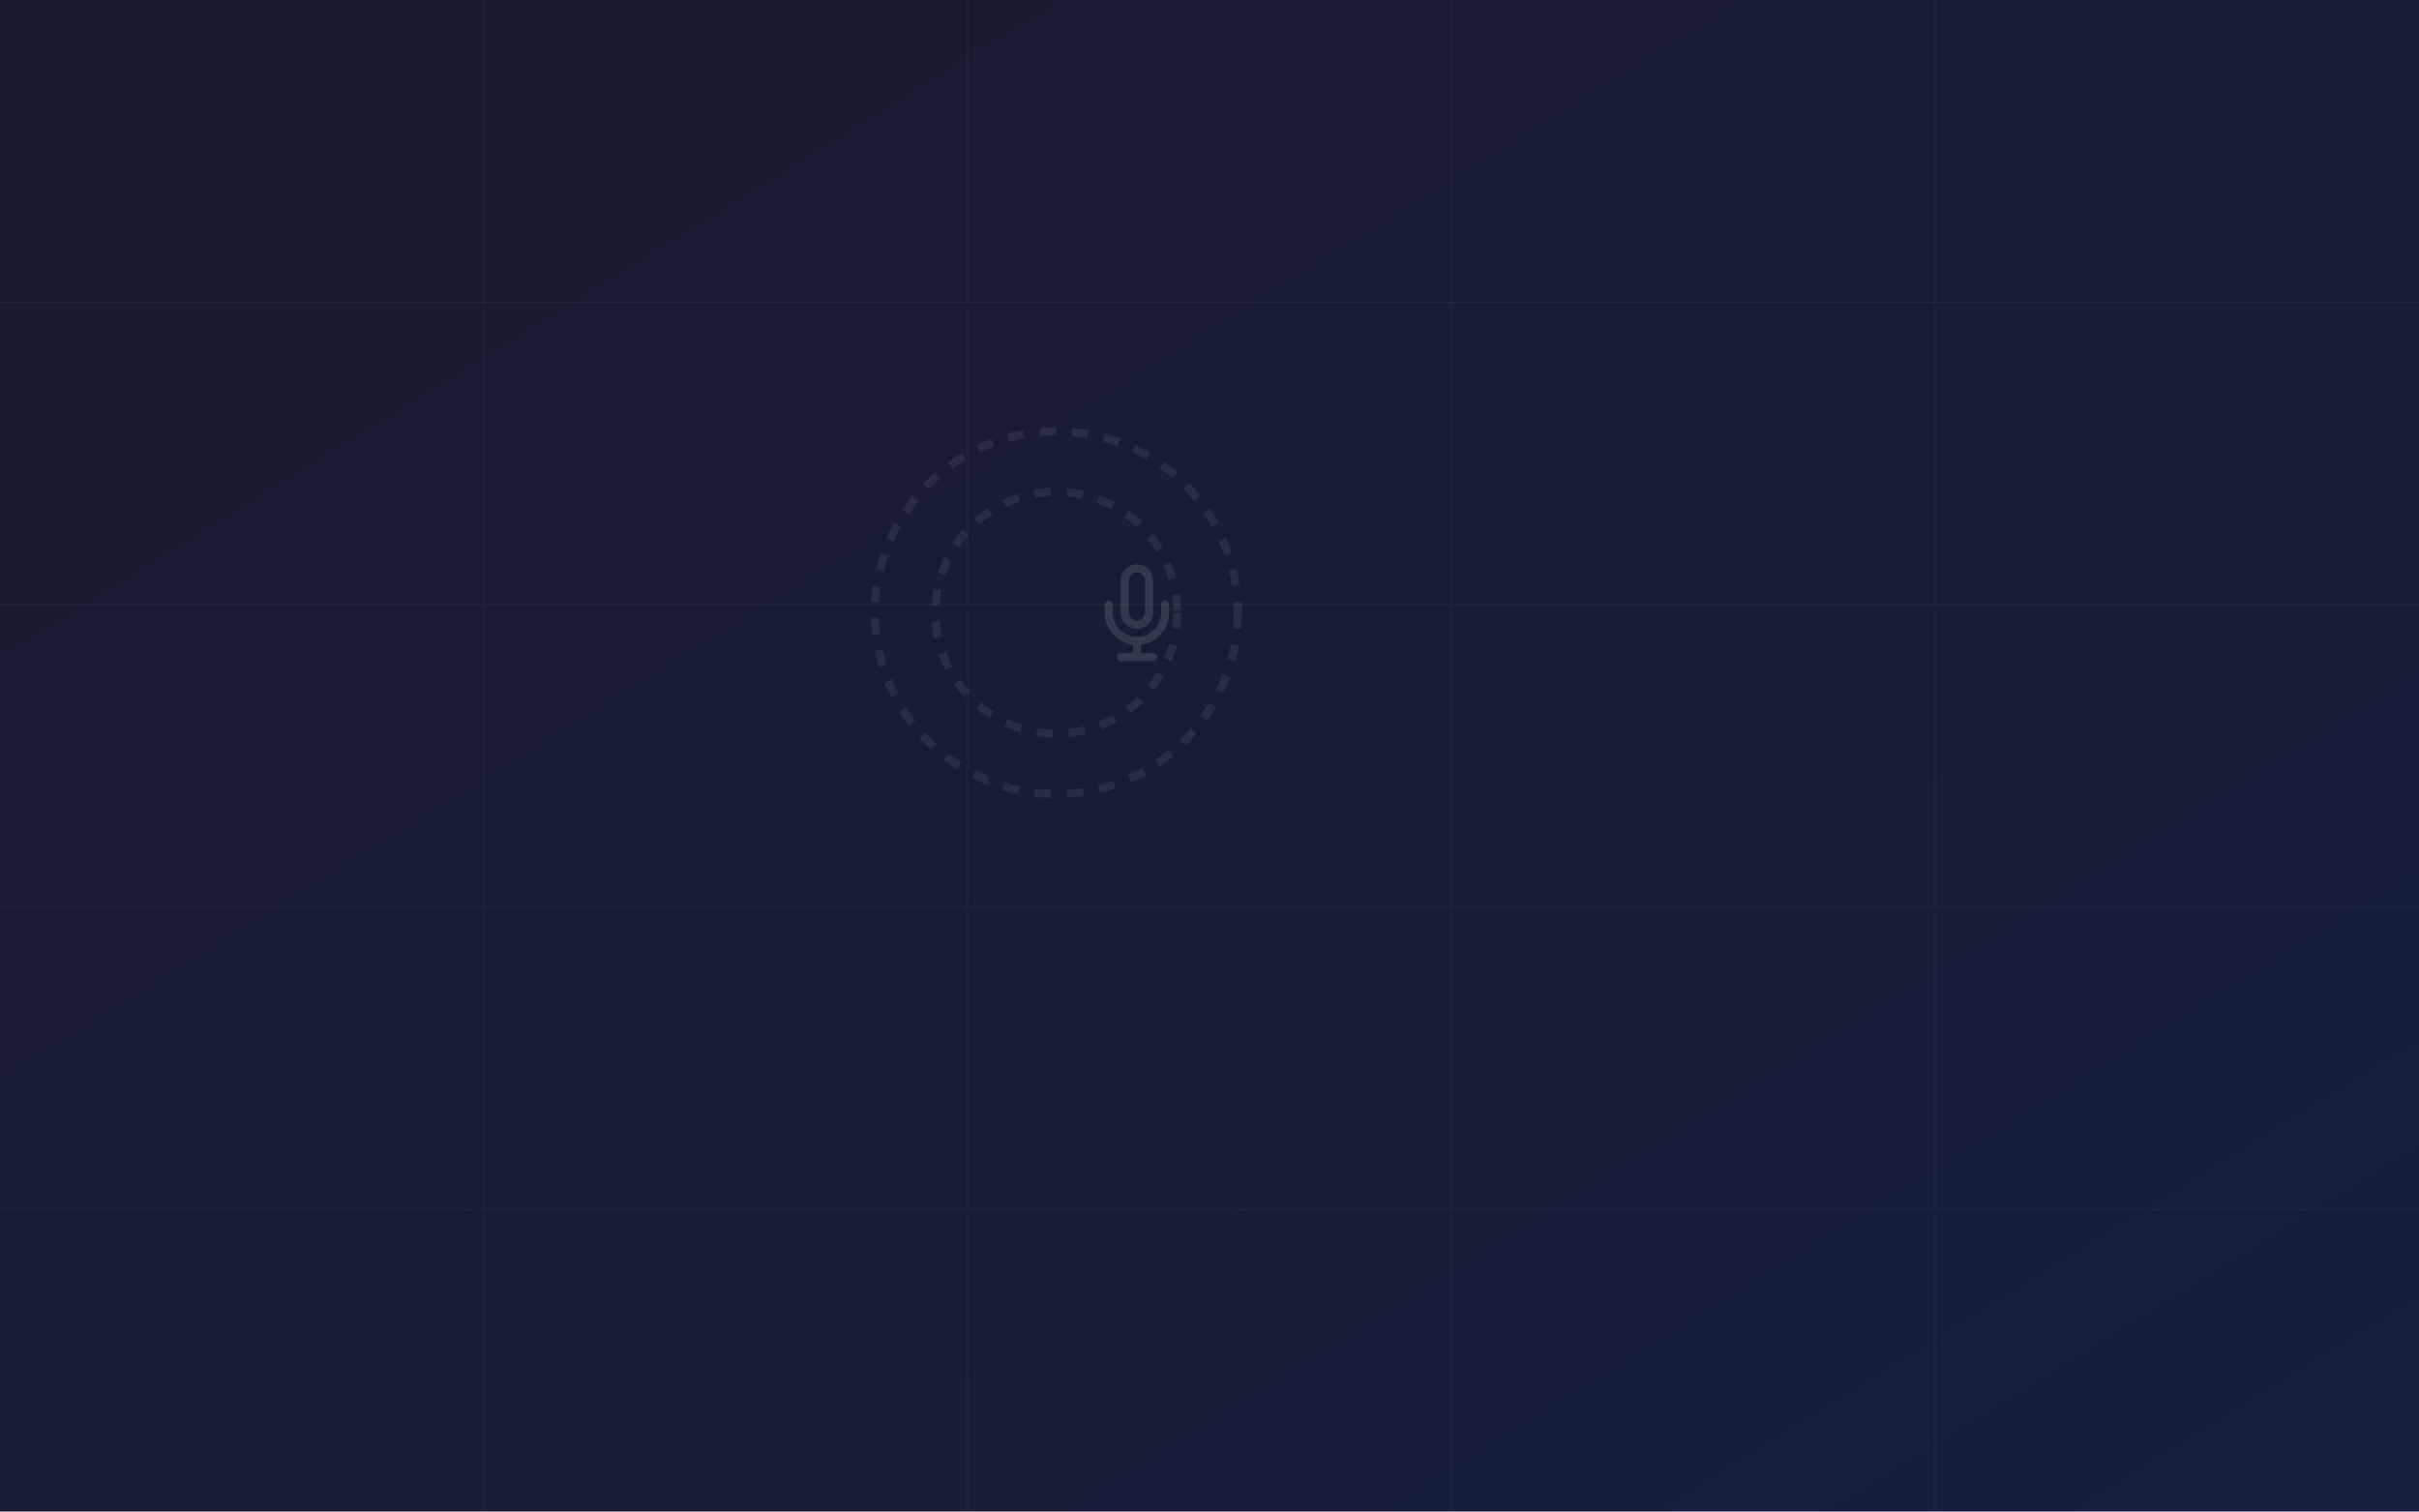
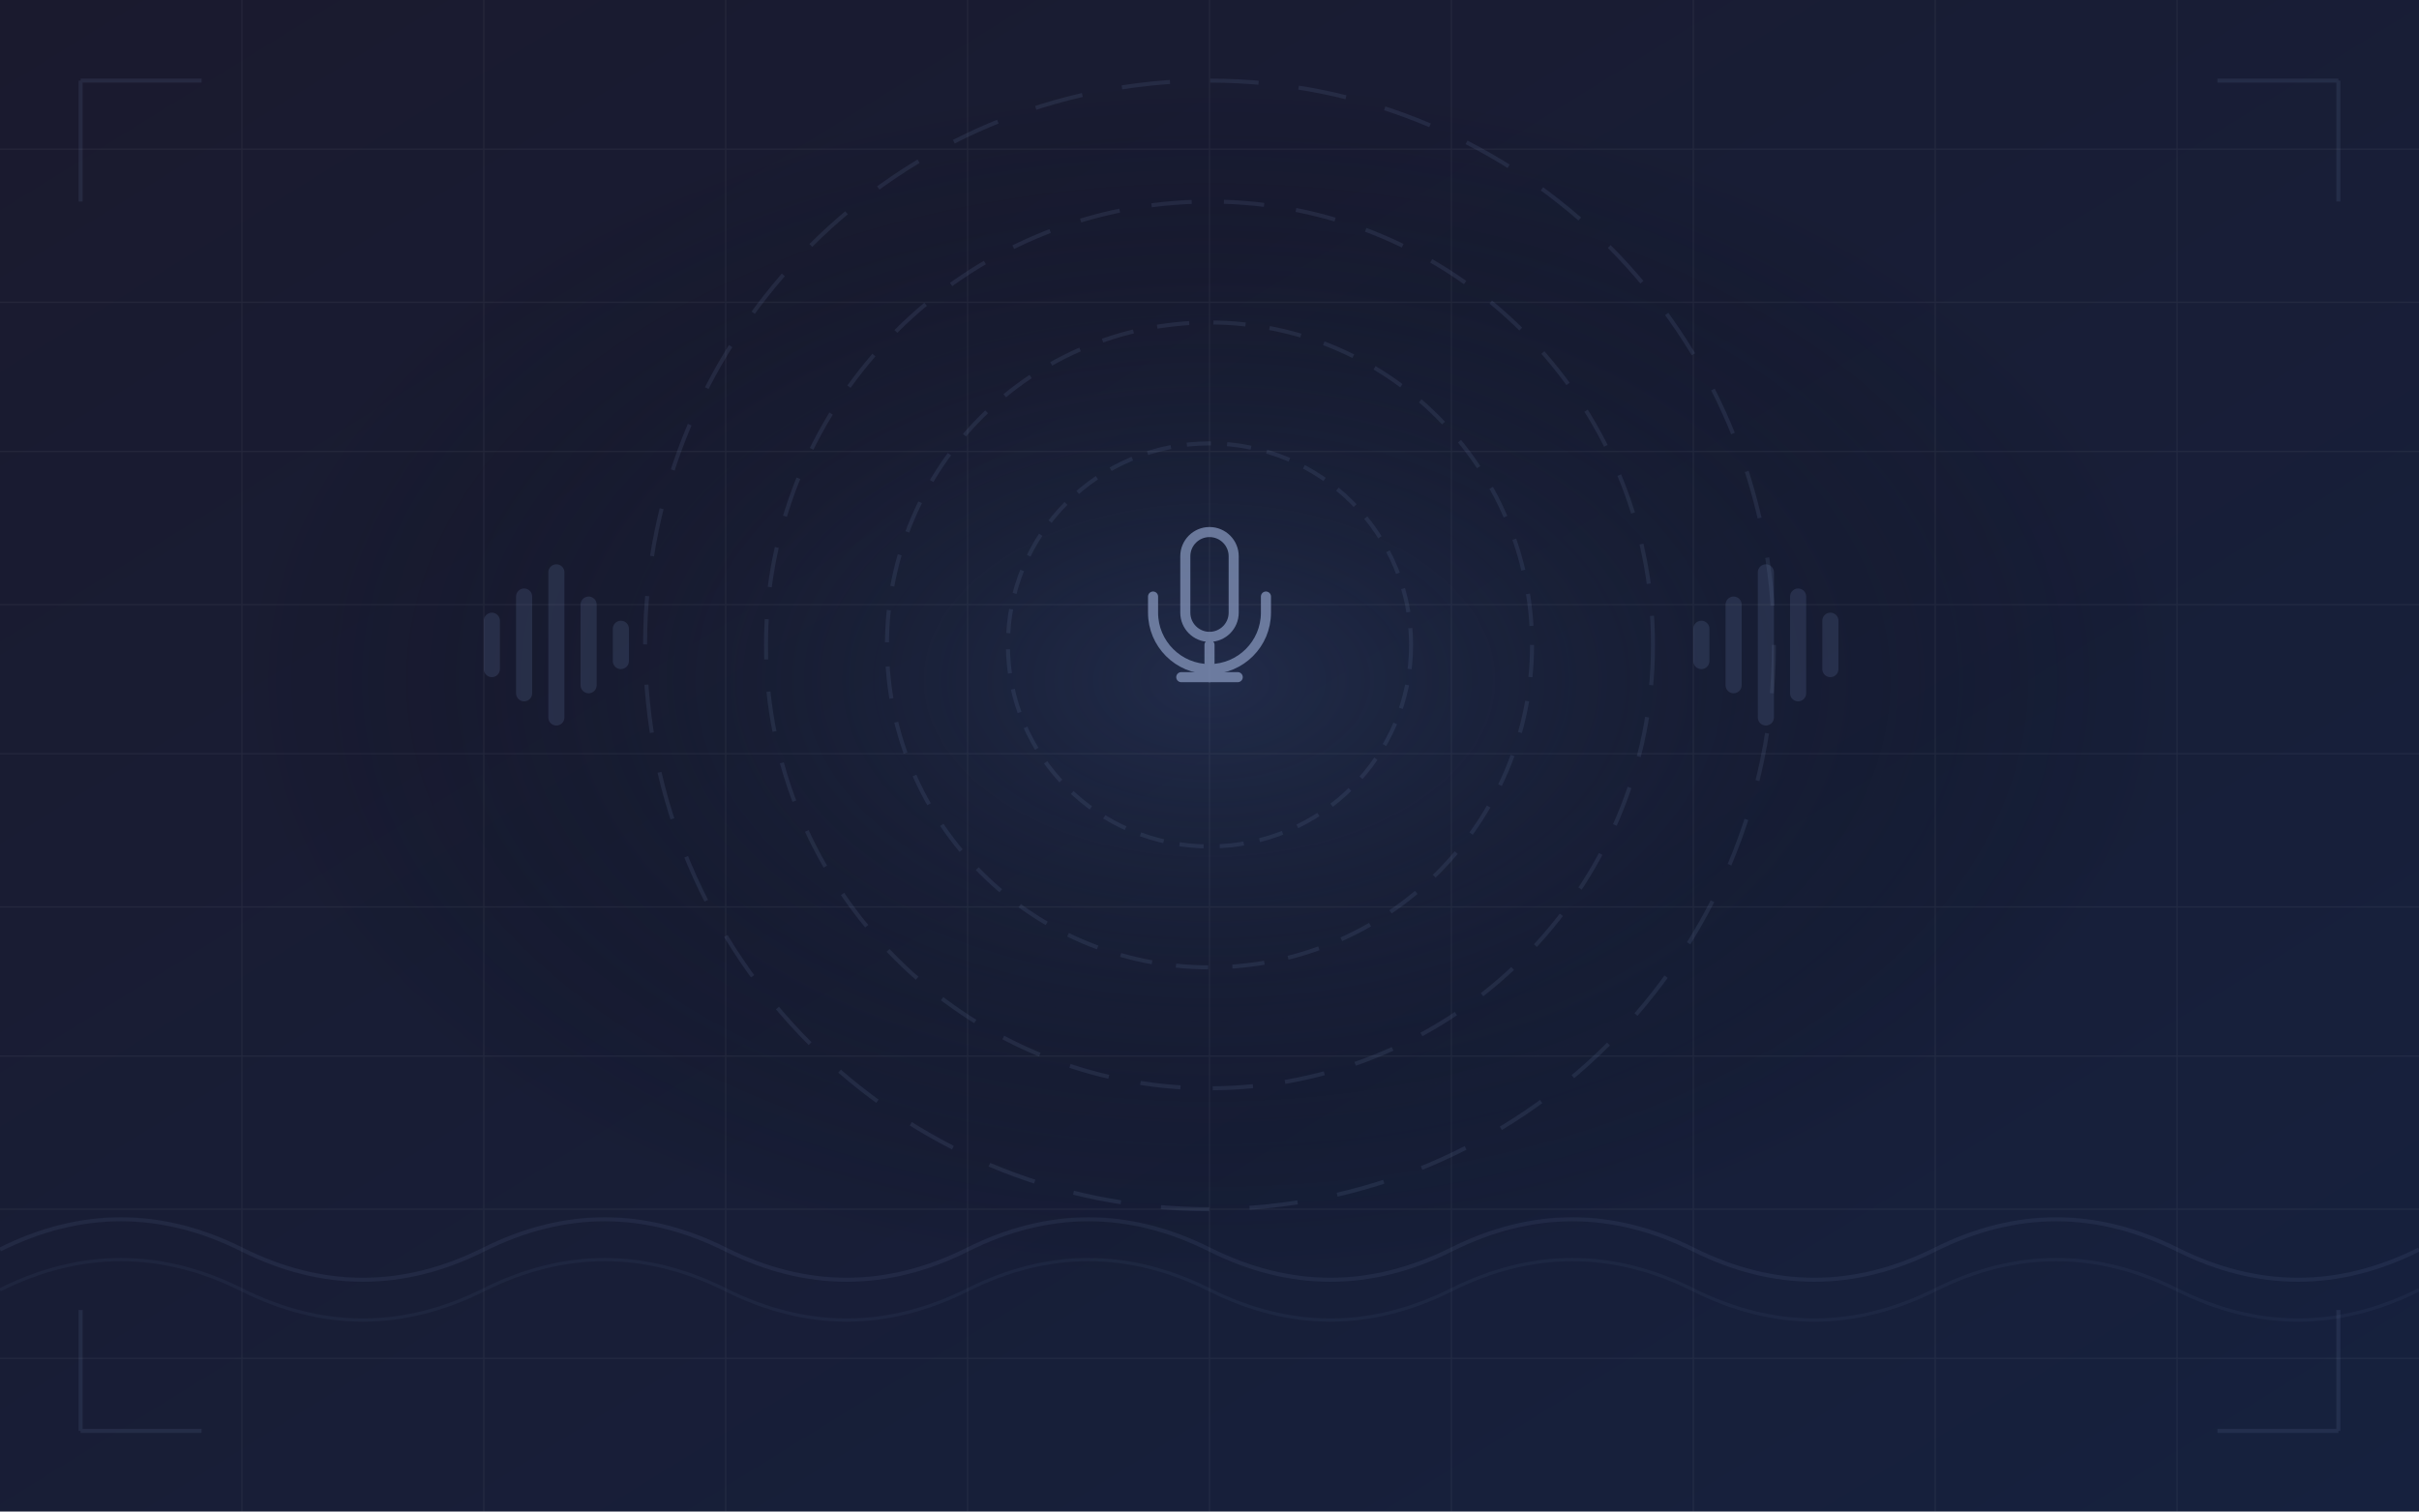
<svg xmlns="http://www.w3.org/2000/svg" width="600" height="375" viewBox="0 0 600 375">
  <defs>
    <linearGradient id="bg1" x1="0" y1="0" x2="1" y2="1">
      <stop offset="0%" stop-color="#1a1a2e" />
      <stop offset="100%" stop-color="#16213e" />
    </linearGradient>
+     <radialGradient id="glow1" cx="0.5" cy="0.45" r="0.4">
+       <stop offset="0%" stop-color="#2a3a5e" stop-opacity="0.5" />
+       <stop offset="100%" stop-color="transparent" />
+     </radialGradient>
  </defs>
  <rect width="600" height="375" fill="url(#bg1)" />
-   <g transform="translate(270,140)" fill="none" stroke="#4B5563" stroke-width="2" stroke-linecap="round" stroke-linejoin="round" opacity="0.5">
-     <rect x="9" y="1" width="6" height="14" rx="3" />
-     <path d="M19 10v2a7 7 0 0 1-14 0v-2" />
-     <line x1="12" y1="19" x2="12" y2="23" />
-     <line x1="8" y1="23" x2="16" y2="23" />
-   </g>
-   <g transform="translate(250,140)" fill="none" stroke="#4B5563" stroke-width="2" opacity="0.3">
-     <circle cx="12" cy="12" r="30" stroke-dasharray="4 4" />
-     <circle cx="12" cy="12" r="45" stroke-dasharray="4 4" />
-   </g>
-   <g stroke="#ffffff" stroke-width="0.3" opacity="0.04">
+   <rect width="600" height="375" fill="url(#glow1)" />
+   <g stroke="#ffffff" stroke-width="0.3" opacity="0.05">
    <line x1="0" y1="75" x2="600" y2="75" />
    <line x1="0" y1="150" x2="600" y2="150" />
    <line x1="0" y1="225" x2="600" y2="225" />
    <line x1="0" y1="300" x2="600" y2="300" />
    <line x1="120" y1="0" x2="120" y2="375" />
    <line x1="240" y1="0" x2="240" y2="375" />
    <line x1="360" y1="0" x2="360" y2="375" />
    <line x1="480" y1="0" x2="480" y2="375" />
+     <line x1="0" y1="37" x2="600" y2="37" />
+     <line x1="0" y1="112" x2="600" y2="112" />
+     <line x1="0" y1="187" x2="600" y2="187" />
+     <line x1="0" y1="262" x2="600" y2="262" />
+     <line x1="0" y1="337" x2="600" y2="337" />
+     <line x1="60" y1="0" x2="60" y2="375" />
+     <line x1="180" y1="0" x2="180" y2="375" />
+     <line x1="300" y1="0" x2="300" y2="375" />
+     <line x1="420" y1="0" x2="420" y2="375" />
+     <line x1="540" y1="0" x2="540" y2="375" />
+   </g>
+   <g fill="none" stroke="#6B7DA8" opacity="0.15">
+     <circle cx="300" cy="160" r="50" stroke-dasharray="6 4" />
+     <circle cx="300" cy="160" r="80" stroke-dasharray="8 6" />
+     <circle cx="300" cy="160" r="110" stroke-dasharray="10 8" />
+     <circle cx="300" cy="160" r="140" stroke-dasharray="12 10" />
+   </g>
+   <g transform="translate(280,130)" fill="none" stroke="#8B9DC3" stroke-width="2.5" stroke-linecap="round" stroke-linejoin="round" opacity="0.7">
+     <rect x="14" y="2" width="12" height="26" rx="6" />
+     <path d="M34 18v4a14 14 0 0 1-28 0v-4" />
+     <line x1="20" y1="30" x2="20" y2="38" />
+     <line x1="13" y1="38" x2="27" y2="38" />
+   </g>
+   <g transform="translate(120,140)" fill="#6B7DA8" opacity="0.2">
+     <rect x="0" y="12" width="4" height="16" rx="2" />
+     <rect x="8" y="6" width="4" height="28" rx="2" />
+     <rect x="16" y="0" width="4" height="40" rx="2" />
+     <rect x="24" y="8" width="4" height="24" rx="2" />
+     <rect x="32" y="14" width="4" height="12" rx="2" />
+   </g>
+   <g transform="translate(420,140)" fill="#6B7DA8" opacity="0.2">
+     <rect x="0" y="14" width="4" height="12" rx="2" />
+     <rect x="8" y="8" width="4" height="24" rx="2" />
+     <rect x="16" y="0" width="4" height="40" rx="2" />
+     <rect x="24" y="6" width="4" height="28" rx="2" />
+     <rect x="32" y="12" width="4" height="16" rx="2" />
+   </g>
+   <path d="M0 310 Q30 295, 60 310 T120 310 T180 310 T240 310 T300 310 T360 310 T420 310 T480 310 T540 310 T600 310" fill="none" stroke="#6B7DA8" stroke-width="1" opacity="0.12" />
+   <path d="M0 320 Q30 305, 60 320 T120 320 T180 320 T240 320 T300 320 T360 320 T420 320 T480 320 T540 320 T600 320" fill="none" stroke="#6B7DA8" stroke-width="0.8" opacity="0.08" />
+   <g stroke="#6B7DA8" stroke-width="1" opacity="0.15">
+     <line x1="20" y1="20" x2="50" y2="20" />
+     <line x1="20" y1="20" x2="20" y2="50" />
+     <line x1="580" y1="20" x2="550" y2="20" />
+     <line x1="580" y1="20" x2="580" y2="50" />
+     <line x1="20" y1="355" x2="50" y2="355" />
+     <line x1="20" y1="355" x2="20" y2="325" />
+     <line x1="580" y1="355" x2="550" y2="355" />
+     <line x1="580" y1="355" x2="580" y2="325" />
  </g>
</svg>
